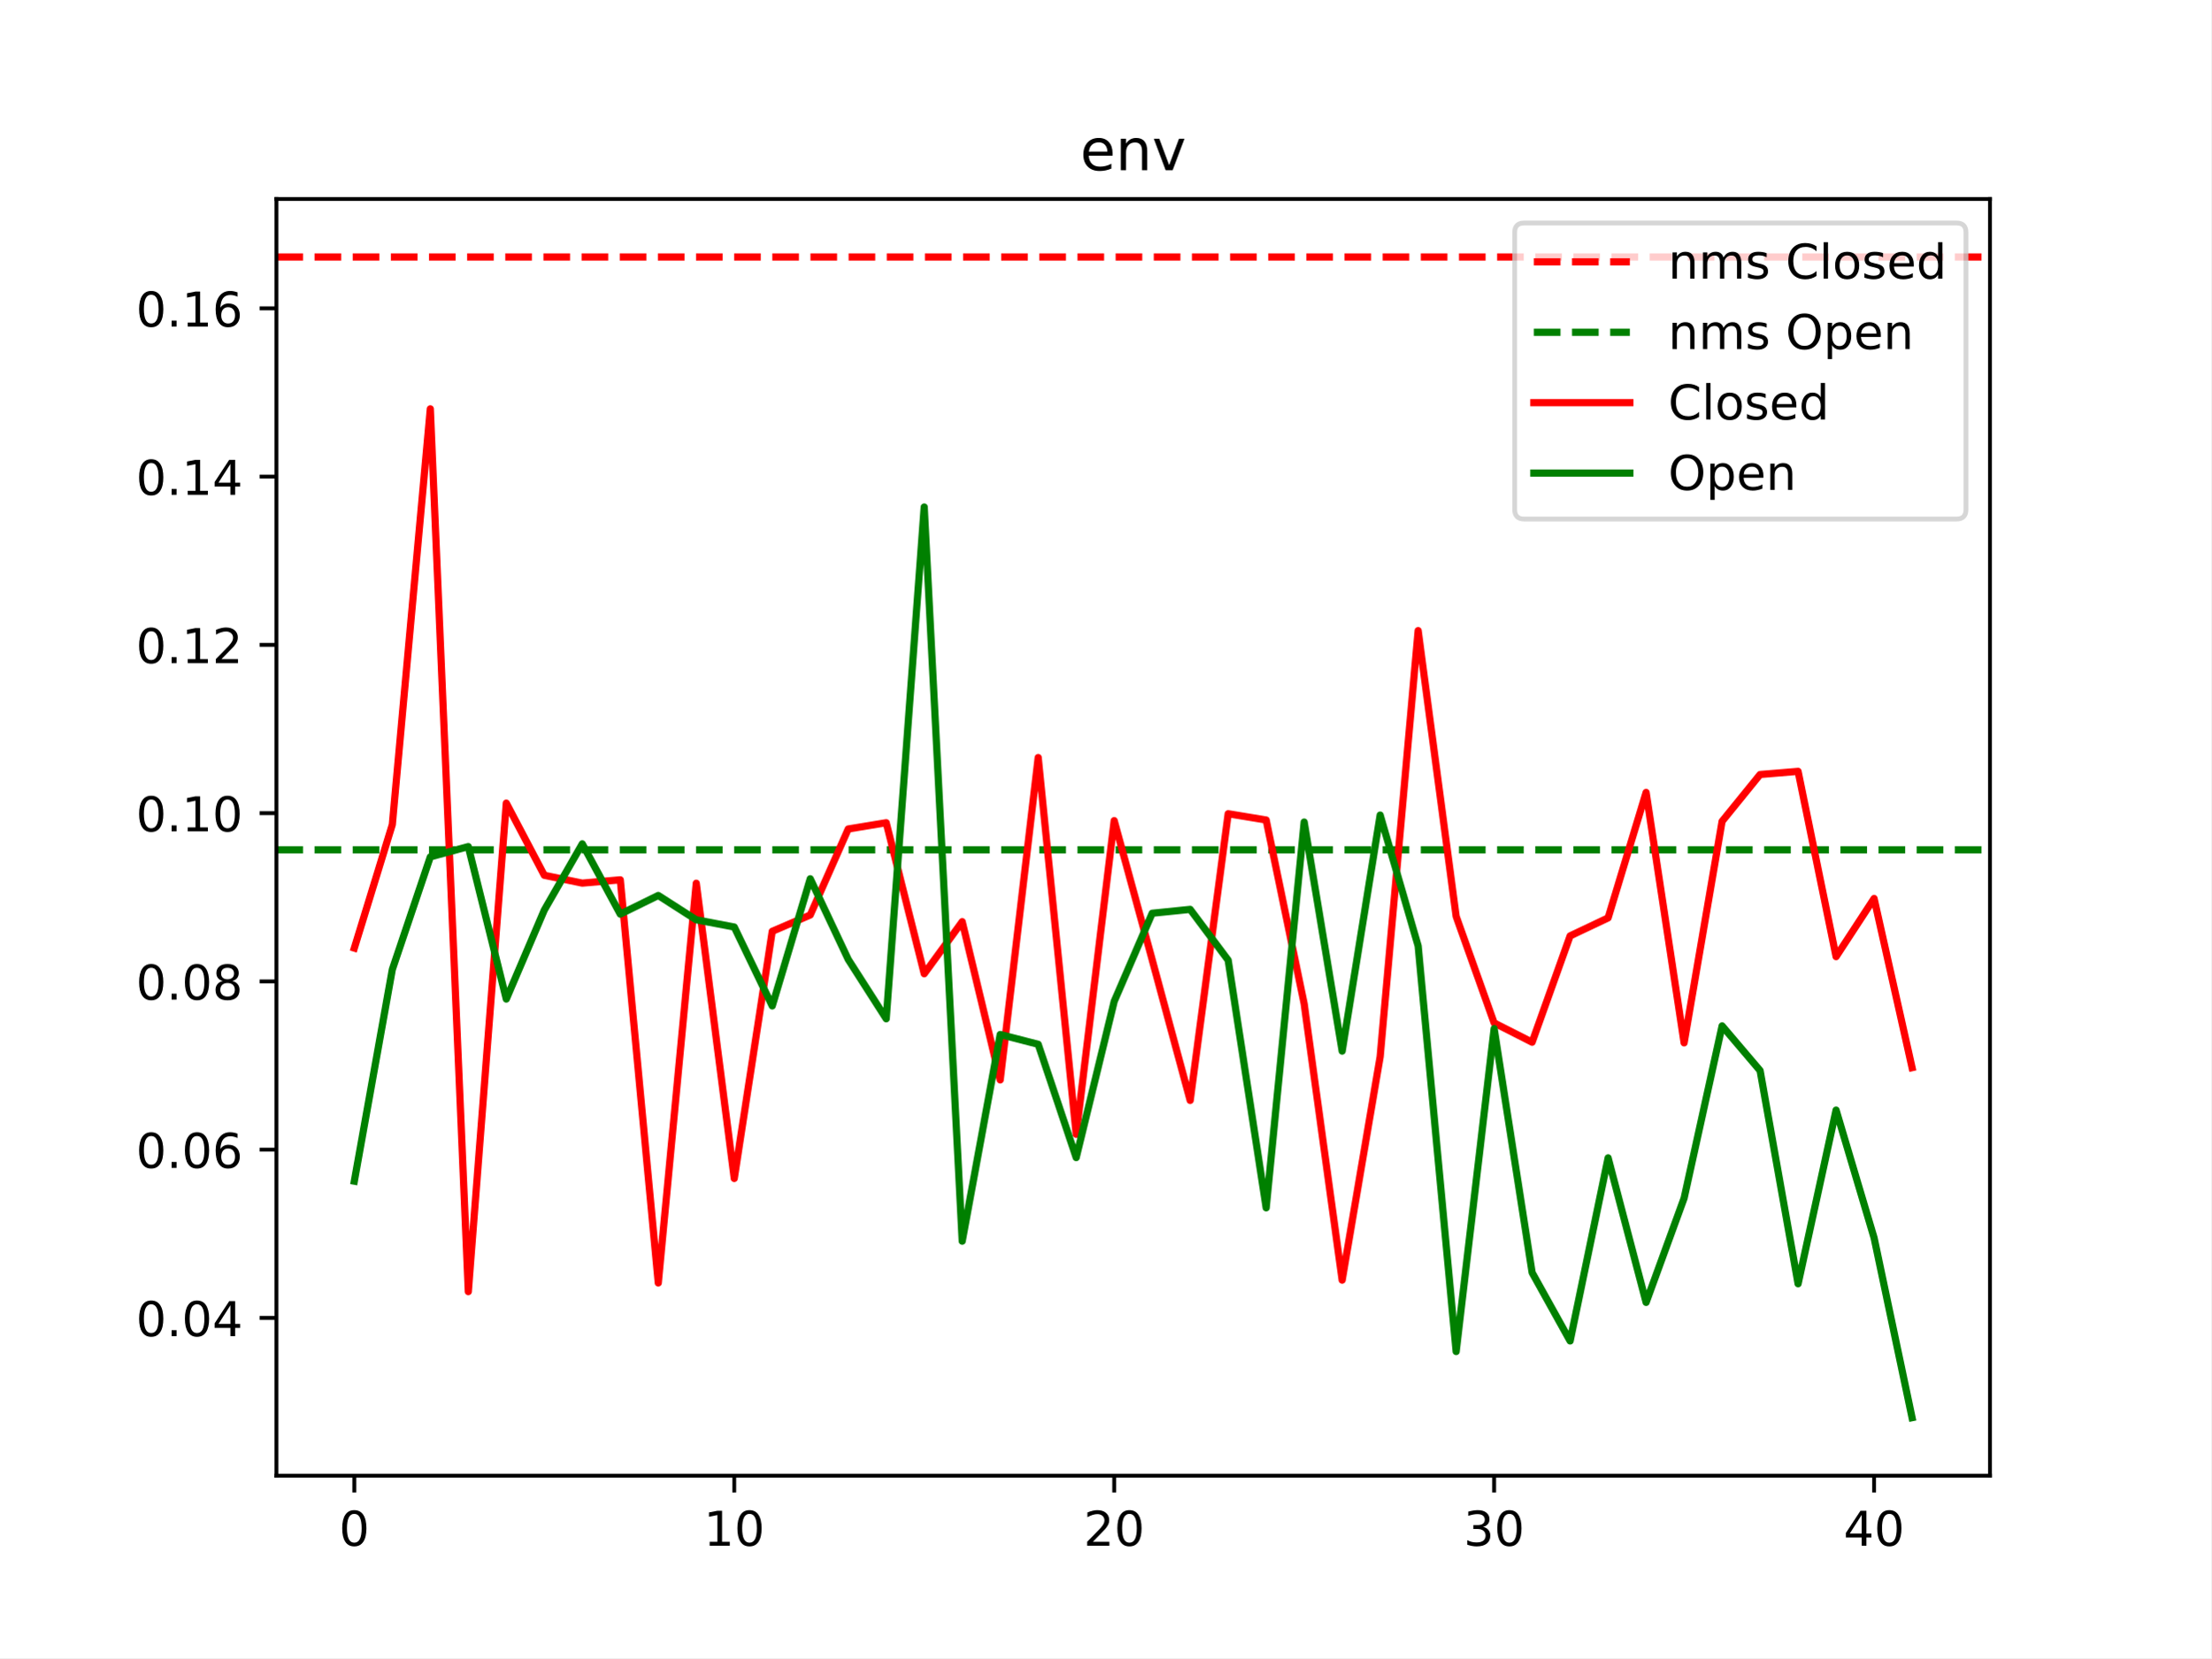
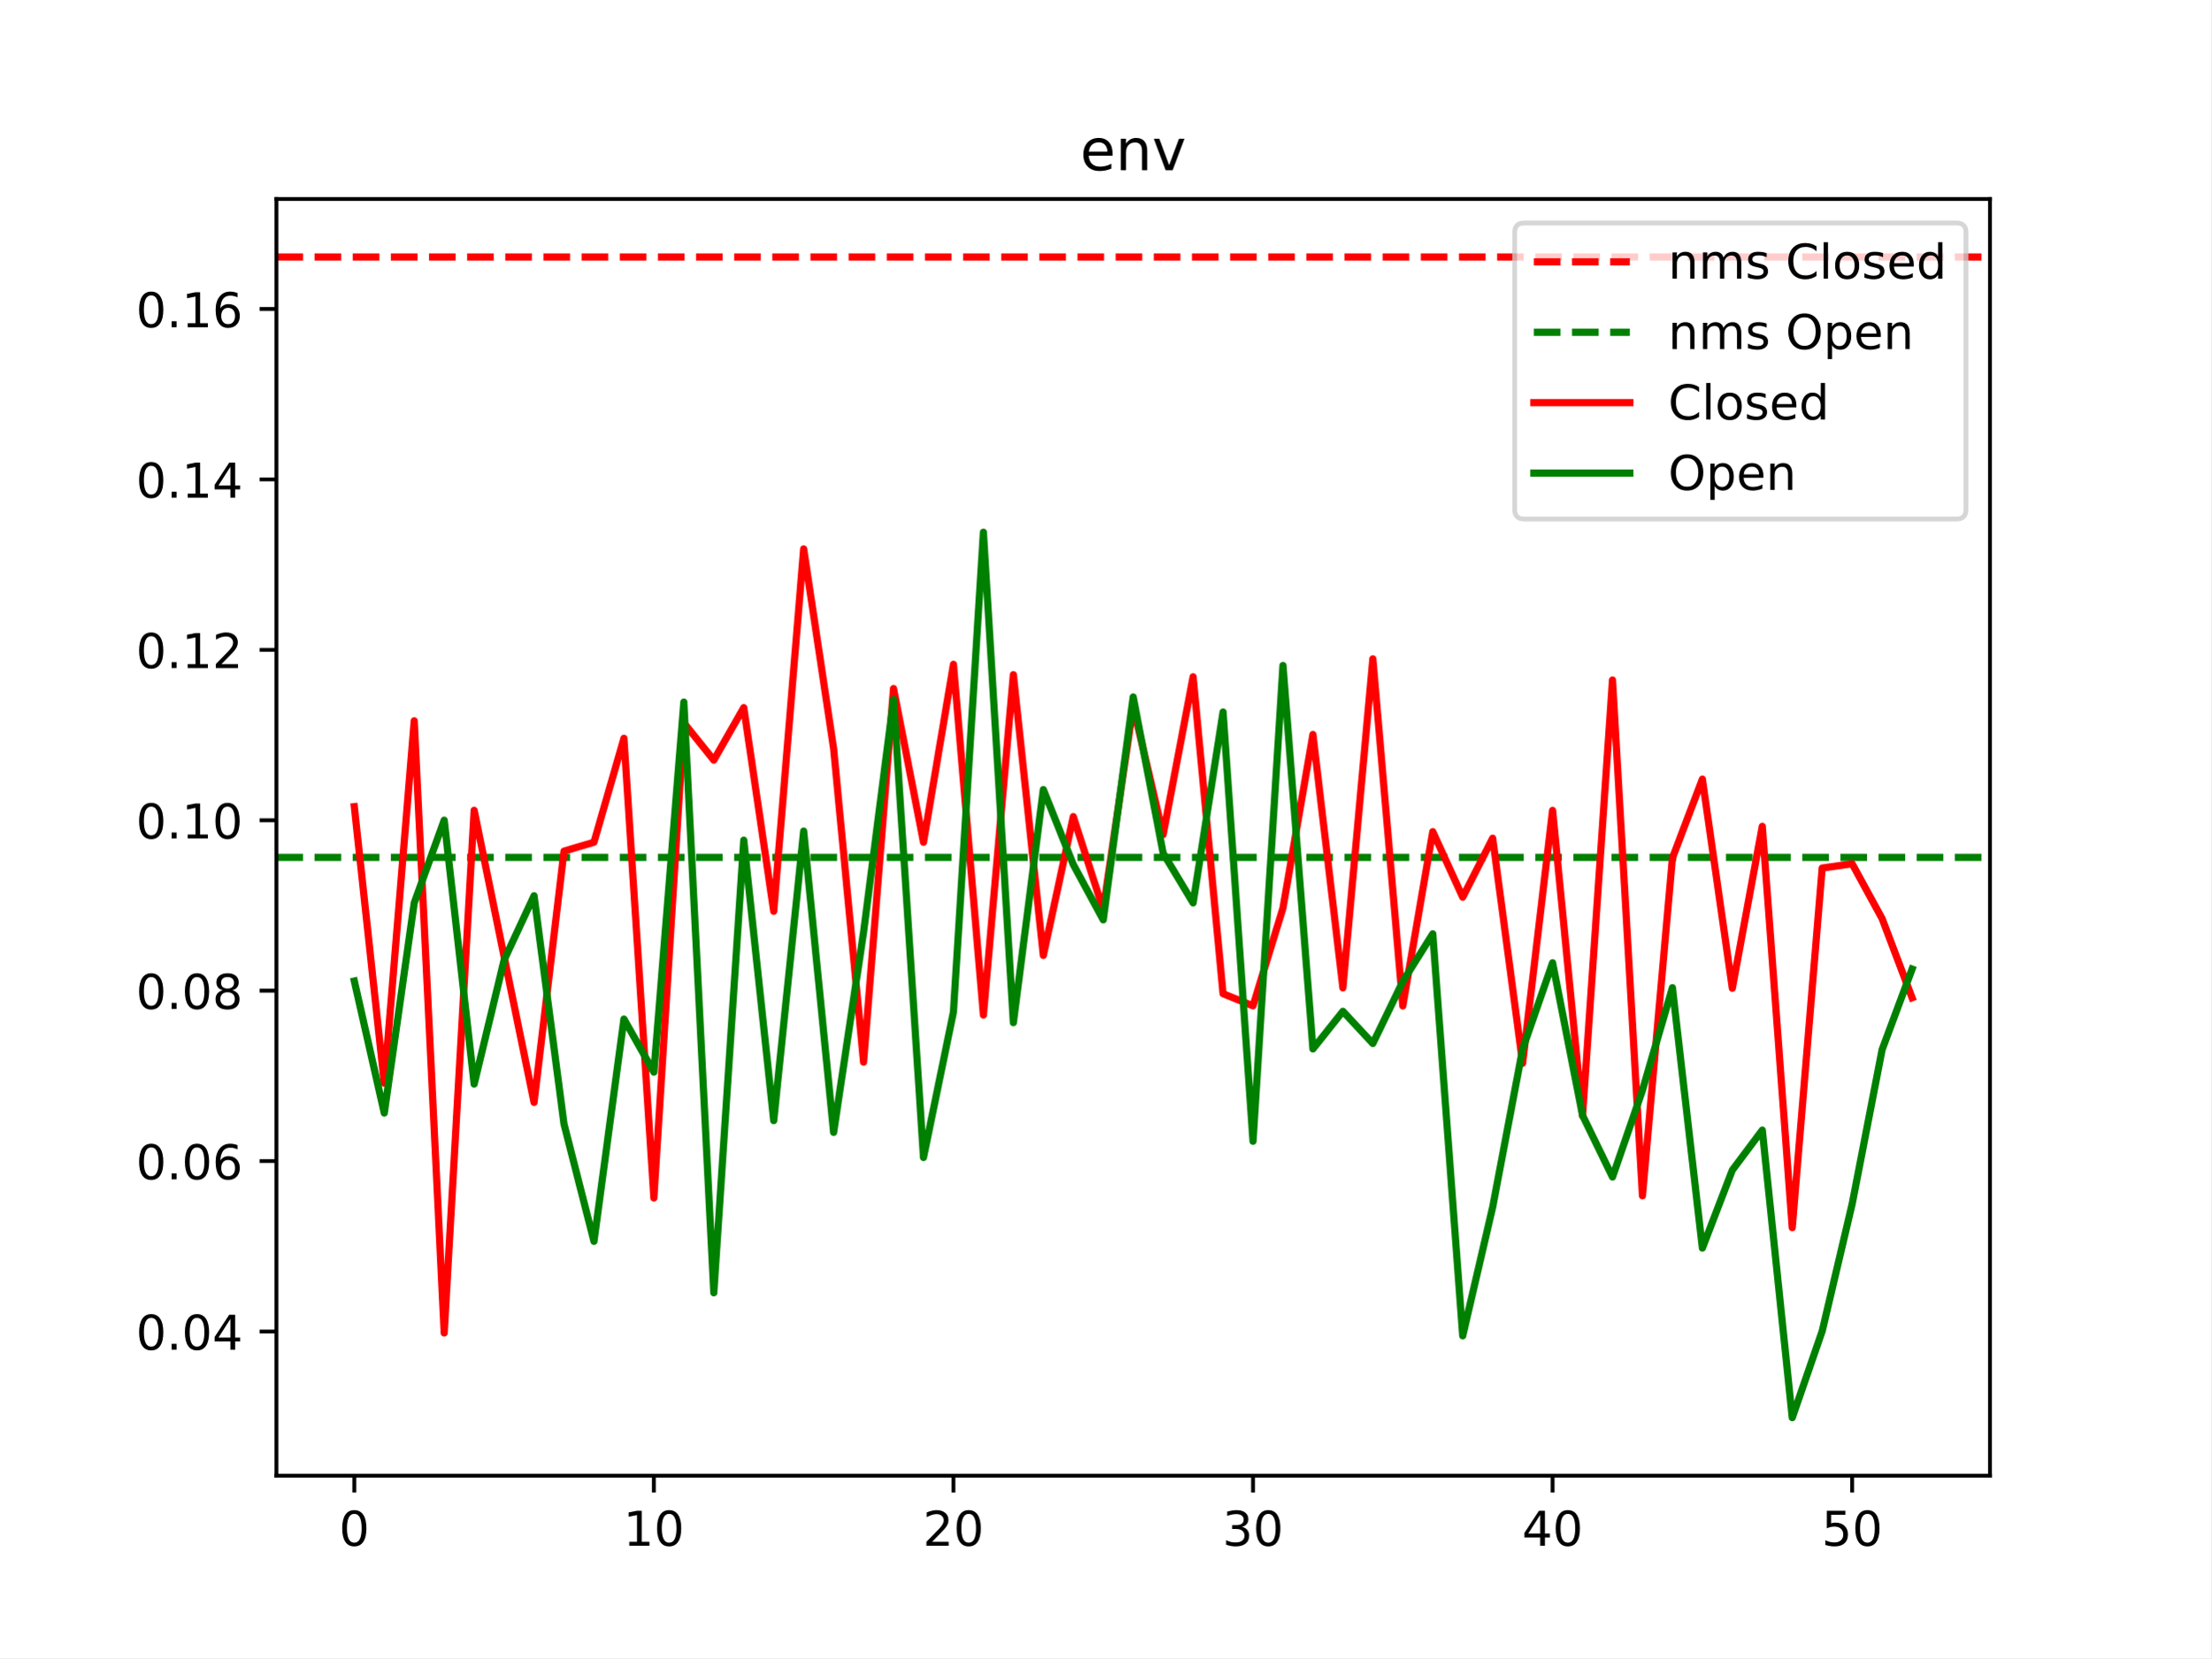
<svg xmlns="http://www.w3.org/2000/svg" xmlns:xlink="http://www.w3.org/1999/xlink" width="460.8pt" height="345.6pt" viewBox="0 0 460.8 345.6" version="1.1">
  <defs>
    <style type="text/css">*{stroke-linejoin: round; stroke-linecap: butt}</style>
  </defs>
  <g id="figure_1">
    <g id="patch_1">
      <path d="M 0 345.6  L 460.8 345.6  L 460.8 0  L 0 0  z " style="fill: #ffffff" />
    </g>
    <g id="axes_1">
      <g id="patch_2">
        <path d="M 57.6 307.584  L 414.72 307.584  L 414.72 41.472  L 57.6 41.472  z " style="fill: #ffffff" />
      </g>
      <g id="matplotlib.axis_1">
        <g id="xtick_1">
          <g id="line2d_1">
            <defs>
-               <path id="mfb19bbfc4d" d="M 0 0  L 0 3.5  " style="stroke: #000000; stroke-width: 0.8" />
+               <path id="mb2ad632a63" d="M 0 0  L 0 3.5  " style="stroke: #000000; stroke-width: 0.8" />
            </defs>
            <g>
-               <use xlink:href="#mfb19bbfc4d" x="73.833" y="307.584" style="stroke: #000000; stroke-width: 0.8" />
+               <use xlink:href="#mb2ad632a63" x="73.833" y="307.584" style="stroke: #000000; stroke-width: 0.8" />
            </g>
          </g>
          <g id="text_1">
            <g transform="translate(70.65148 322.1824) scale(0.1 -0.1)">
              <defs>
                <path id="DejaVuSans-30" d="M 2034 4250  Q 1547 4250 1301 3770  Q 1056 3291 1056 2328  Q 1056 1369 1301 889  Q 1547 409 2034 409  Q 2525 409 2770 889  Q 3016 1369 3016 2328  Q 3016 3291 2770 3770  Q 2525 4250 2034 4250  z M 2034 4750  Q 2819 4750 3233 4129  Q 3647 3509 3647 2328  Q 3647 1150 3233 529  Q 2819 -91 2034 -91  Q 1250 -91 836 529  Q 422 1150 422 2328  Q 422 3509 836 4129  Q 1250 4750 2034 4750  z " transform="scale(0.015625)" />
              </defs>
              <use xlink:href="#DejaVuSans-30" />
            </g>
          </g>
        </g>
        <g id="xtick_2">
          <g id="line2d_2">
            <g>
-               <use xlink:href="#mfb19bbfc4d" x="153.017" y="307.584" style="stroke: #000000; stroke-width: 0.8" />
+               <use xlink:href="#mb2ad632a63" x="136.266" y="307.584" style="stroke: #000000; stroke-width: 0.8" />
            </g>
          </g>
          <g id="text_2">
-             <g transform="translate(146.6543 322.1824) scale(0.1 -0.1)">
+             <g transform="translate(129.9038 322.1824) scale(0.1 -0.1)">
              <defs>
                <path id="DejaVuSans-31" d="M 794 531  L 1825 531  L 1825 4091  L 703 3866  L 703 4441  L 1819 4666  L 2450 4666  L 2450 531  L 3481 531  L 3481 0  L 794 0  L 794 531  z " transform="scale(0.015625)" />
              </defs>
              <use xlink:href="#DejaVuSans-31" />
              <use xlink:href="#DejaVuSans-30" x="63.623" />
            </g>
          </g>
        </g>
        <g id="xtick_3">
          <g id="line2d_3">
            <g>
-               <use xlink:href="#mfb19bbfc4d" x="232.201" y="307.584" style="stroke: #000000; stroke-width: 0.8" />
+               <use xlink:href="#mb2ad632a63" x="198.7" y="307.584" style="stroke: #000000; stroke-width: 0.8" />
            </g>
          </g>
          <g id="text_3">
-             <g transform="translate(225.8383 322.1824) scale(0.1 -0.1)">
+             <g transform="translate(192.3374 322.1824) scale(0.1 -0.1)">
              <defs>
                <path id="DejaVuSans-32" d="M 1228 531  L 3431 531  L 3431 0  L 469 0  L 469 531  Q 828 903 1448 1529  Q 2069 2156 2228 2338  Q 2531 2678 2651 2914  Q 2772 3150 2772 3378  Q 2772 3750 2511 3984  Q 2250 4219 1831 4219  Q 1534 4219 1204 4116  Q 875 4013 500 3803  L 500 4441  Q 881 4594 1212 4672  Q 1544 4750 1819 4750  Q 2544 4750 2975 4387  Q 3406 4025 3406 3419  Q 3406 3131 3298 2873  Q 3191 2616 2906 2266  Q 2828 2175 2409 1742  Q 1991 1309 1228 531  z " transform="scale(0.015625)" />
              </defs>
              <use xlink:href="#DejaVuSans-32" />
              <use xlink:href="#DejaVuSans-30" x="63.623" />
            </g>
          </g>
        </g>
        <g id="xtick_4">
          <g id="line2d_4">
            <g>
-               <use xlink:href="#mfb19bbfc4d" x="311.385" y="307.584" style="stroke: #000000; stroke-width: 0.8" />
+               <use xlink:href="#mb2ad632a63" x="261.133" y="307.584" style="stroke: #000000; stroke-width: 0.8" />
            </g>
          </g>
          <g id="text_4">
-             <g transform="translate(305.0223 322.1824) scale(0.1 -0.1)">
+             <g transform="translate(254.7709 322.1824) scale(0.1 -0.1)">
              <defs>
                <path id="DejaVuSans-33" d="M 2597 2516  Q 3050 2419 3304 2112  Q 3559 1806 3559 1356  Q 3559 666 3084 287  Q 2609 -91 1734 -91  Q 1441 -91 1130 -33  Q 819 25 488 141  L 488 750  Q 750 597 1062 519  Q 1375 441 1716 441  Q 2309 441 2620 675  Q 2931 909 2931 1356  Q 2931 1769 2642 2001  Q 2353 2234 1838 2234  L 1294 2234  L 1294 2753  L 1863 2753  Q 2328 2753 2575 2939  Q 2822 3125 2822 3475  Q 2822 3834 2567 4026  Q 2313 4219 1838 4219  Q 1578 4219 1281 4162  Q 984 4106 628 3988  L 628 4550  Q 988 4650 1302 4700  Q 1616 4750 1894 4750  Q 2613 4750 3031 4423  Q 3450 4097 3450 3541  Q 3450 3153 3228 2886  Q 3006 2619 2597 2516  z " transform="scale(0.015625)" />
              </defs>
              <use xlink:href="#DejaVuSans-33" />
              <use xlink:href="#DejaVuSans-30" x="63.623" />
            </g>
          </g>
        </g>
        <g id="xtick_5">
          <g id="line2d_5">
            <g>
-               <use xlink:href="#mfb19bbfc4d" x="390.569" y="307.584" style="stroke: #000000; stroke-width: 0.8" />
+               <use xlink:href="#mb2ad632a63" x="323.567" y="307.584" style="stroke: #000000; stroke-width: 0.8" />
            </g>
          </g>
          <g id="text_5">
-             <g transform="translate(384.2064 322.1824) scale(0.1 -0.1)">
+             <g transform="translate(317.2045 322.1824) scale(0.1 -0.1)">
              <defs>
                <path id="DejaVuSans-34" d="M 2419 4116  L 825 1625  L 2419 1625  L 2419 4116  z M 2253 4666  L 3047 4666  L 3047 1625  L 3713 1625  L 3713 1100  L 3047 1100  L 3047 0  L 2419 0  L 2419 1100  L 313 1100  L 313 1709  L 2253 4666  z " transform="scale(0.015625)" />
              </defs>
              <use xlink:href="#DejaVuSans-34" />
+               <use xlink:href="#DejaVuSans-30" x="63.623" />
+             </g>
+           </g>
+         </g>
+         <g id="xtick_6">
+           <g id="line2d_6">
+             <g>
+               <use xlink:href="#mb2ad632a63" x="386.001" y="307.584" style="stroke: #000000; stroke-width: 0.8" />
+             </g>
+           </g>
+           <g id="text_6">
+             <g transform="translate(379.6381 322.1824) scale(0.1 -0.1)">
+               <defs>
+                 <path id="DejaVuSans-35" d="M 691 4666  L 3169 4666  L 3169 4134  L 1269 4134  L 1269 2991  Q 1406 3038 1543 3061  Q 1681 3084 1819 3084  Q 2600 3084 3056 2656  Q 3513 2228 3513 1497  Q 3513 744 3044 326  Q 2575 -91 1722 -91  Q 1428 -91 1123 -41  Q 819 9 494 109  L 494 744  Q 775 591 1075 516  Q 1375 441 1709 441  Q 2250 441 2565 725  Q 2881 1009 2881 1497  Q 2881 1984 2565 2268  Q 2250 2553 1709 2553  Q 1456 2553 1204 2497  Q 953 2441 691 2322  L 691 4666  z " transform="scale(0.015625)" />
+               </defs>
+               <use xlink:href="#DejaVuSans-35" />
              <use xlink:href="#DejaVuSans-30" x="63.623" />
            </g>
          </g>
        </g>
      </g>
      <g id="matplotlib.axis_2">
        <g id="ytick_1">
-           <g id="line2d_6">
+           <g id="line2d_7">
            <defs>
-               <path id="mdecfc1f6ef" d="M 0 0  L -3.5 0  " style="stroke: #000000; stroke-width: 0.8" />
+               <path id="m2da322810d" d="M 0 0  L -3.5 0  " style="stroke: #000000; stroke-width: 0.8" />
            </defs>
            <g>
-               <use xlink:href="#mdecfc1f6ef" x="57.6" y="274.697" style="stroke: #000000; stroke-width: 0.8" />
-             </g>
-           </g>
-           <g id="text_6">
-             <g transform="translate(28.33438 278.4966) scale(0.1 -0.1)">
+               <use xlink:href="#m2da322810d" x="57.6" y="277.531" style="stroke: #000000; stroke-width: 0.8" />
+             </g>
+           </g>
+           <g id="text_7">
+             <g transform="translate(28.33438 281.3299) scale(0.1 -0.1)">
              <defs>
                <path id="DejaVuSans-2e" d="M 684 794  L 1344 794  L 1344 0  L 684 0  L 684 794  z " transform="scale(0.015625)" />
              </defs>
              <use xlink:href="#DejaVuSans-30" />
              <use xlink:href="#DejaVuSans-2e" x="63.623" />
              <use xlink:href="#DejaVuSans-30" x="95.41" />
              <use xlink:href="#DejaVuSans-34" x="159.033" />
            </g>
          </g>
        </g>
        <g id="ytick_2">
-           <g id="line2d_7">
-             <g>
-               <use xlink:href="#mdecfc1f6ef" x="57.6" y="239.625" style="stroke: #000000; stroke-width: 0.8" />
-             </g>
-           </g>
-           <g id="text_7">
-             <g transform="translate(28.33438 243.4239) scale(0.1 -0.1)">
+           <g id="line2d_8">
+             <g>
+               <use xlink:href="#m2da322810d" x="57.6" y="242.009" style="stroke: #000000; stroke-width: 0.8" />
+             </g>
+           </g>
+           <g id="text_8">
+             <g transform="translate(28.33438 245.8079) scale(0.1 -0.1)">
              <defs>
                <path id="DejaVuSans-36" d="M 2113 2584  Q 1688 2584 1439 2293  Q 1191 2003 1191 1497  Q 1191 994 1439 701  Q 1688 409 2113 409  Q 2538 409 2786 701  Q 3034 994 3034 1497  Q 3034 2003 2786 2293  Q 2538 2584 2113 2584  z M 3366 4563  L 3366 3988  Q 3128 4100 2886 4159  Q 2644 4219 2406 4219  Q 1781 4219 1451 3797  Q 1122 3375 1075 2522  Q 1259 2794 1537 2939  Q 1816 3084 2150 3084  Q 2853 3084 3261 2657  Q 3669 2231 3669 1497  Q 3669 778 3244 343  Q 2819 -91 2113 -91  Q 1303 -91 875 529  Q 447 1150 447 2328  Q 447 3434 972 4092  Q 1497 4750 2381 4750  Q 2619 4750 2861 4703  Q 3103 4656 3366 4563  z " transform="scale(0.015625)" />
              </defs>
              <use xlink:href="#DejaVuSans-30" />
              <use xlink:href="#DejaVuSans-2e" x="63.623" />
              <use xlink:href="#DejaVuSans-30" x="95.41" />
              <use xlink:href="#DejaVuSans-36" x="159.033" />
            </g>
          </g>
        </g>
        <g id="ytick_3">
-           <g id="line2d_8">
-             <g>
-               <use xlink:href="#mdecfc1f6ef" x="57.6" y="204.552" style="stroke: #000000; stroke-width: 0.8" />
-             </g>
-           </g>
-           <g id="text_8">
-             <g transform="translate(28.33438 208.3513) scale(0.1 -0.1)">
+           <g id="line2d_9">
+             <g>
+               <use xlink:href="#m2da322810d" x="57.6" y="206.487" style="stroke: #000000; stroke-width: 0.8" />
+             </g>
+           </g>
+           <g id="text_9">
+             <g transform="translate(28.33438 210.2858) scale(0.1 -0.1)">
              <defs>
                <path id="DejaVuSans-38" d="M 2034 2216  Q 1584 2216 1326 1975  Q 1069 1734 1069 1313  Q 1069 891 1326 650  Q 1584 409 2034 409  Q 2484 409 2743 651  Q 3003 894 3003 1313  Q 3003 1734 2745 1975  Q 2488 2216 2034 2216  z M 1403 2484  Q 997 2584 770 2862  Q 544 3141 544 3541  Q 544 4100 942 4425  Q 1341 4750 2034 4750  Q 2731 4750 3128 4425  Q 3525 4100 3525 3541  Q 3525 3141 3298 2862  Q 3072 2584 2669 2484  Q 3125 2378 3379 2068  Q 3634 1759 3634 1313  Q 3634 634 3220 271  Q 2806 -91 2034 -91  Q 1263 -91 848 271  Q 434 634 434 1313  Q 434 1759 690 2068  Q 947 2378 1403 2484  z M 1172 3481  Q 1172 3119 1398 2916  Q 1625 2713 2034 2713  Q 2441 2713 2670 2916  Q 2900 3119 2900 3481  Q 2900 3844 2670 4047  Q 2441 4250 2034 4250  Q 1625 4250 1398 4047  Q 1172 3844 1172 3481  z " transform="scale(0.015625)" />
              </defs>
              <use xlink:href="#DejaVuSans-30" />
              <use xlink:href="#DejaVuSans-2e" x="63.623" />
              <use xlink:href="#DejaVuSans-30" x="95.41" />
              <use xlink:href="#DejaVuSans-38" x="159.033" />
            </g>
          </g>
        </g>
        <g id="ytick_4">
-           <g id="line2d_9">
-             <g>
-               <use xlink:href="#mdecfc1f6ef" x="57.6" y="169.479" style="stroke: #000000; stroke-width: 0.8" />
-             </g>
-           </g>
-           <g id="text_9">
-             <g transform="translate(28.33438 173.2786) scale(0.1 -0.1)">
+           <g id="line2d_10">
+             <g>
+               <use xlink:href="#m2da322810d" x="57.6" y="170.965" style="stroke: #000000; stroke-width: 0.8" />
+             </g>
+           </g>
+           <g id="text_10">
+             <g transform="translate(28.33438 174.7638) scale(0.1 -0.1)">
              <use xlink:href="#DejaVuSans-30" />
              <use xlink:href="#DejaVuSans-2e" x="63.623" />
              <use xlink:href="#DejaVuSans-31" x="95.41" />
              <use xlink:href="#DejaVuSans-30" x="159.033" />
            </g>
          </g>
        </g>
        <g id="ytick_5">
-           <g id="line2d_10">
-             <g>
-               <use xlink:href="#mdecfc1f6ef" x="57.6" y="134.407" style="stroke: #000000; stroke-width: 0.8" />
-             </g>
-           </g>
-           <g id="text_10">
-             <g transform="translate(28.33438 138.2059) scale(0.1 -0.1)">
+           <g id="line2d_11">
+             <g>
+               <use xlink:href="#m2da322810d" x="57.6" y="135.443" style="stroke: #000000; stroke-width: 0.8" />
+             </g>
+           </g>
+           <g id="text_11">
+             <g transform="translate(28.33438 139.2417) scale(0.1 -0.1)">
              <use xlink:href="#DejaVuSans-30" />
              <use xlink:href="#DejaVuSans-2e" x="63.623" />
              <use xlink:href="#DejaVuSans-31" x="95.41" />
              <use xlink:href="#DejaVuSans-32" x="159.033" />
            </g>
          </g>
        </g>
        <g id="ytick_6">
-           <g id="line2d_11">
-             <g>
-               <use xlink:href="#mdecfc1f6ef" x="57.6" y="99.334" style="stroke: #000000; stroke-width: 0.8" />
-             </g>
-           </g>
-           <g id="text_11">
-             <g transform="translate(28.33438 103.1333) scale(0.1 -0.1)">
+           <g id="line2d_12">
+             <g>
+               <use xlink:href="#m2da322810d" x="57.6" y="99.92" style="stroke: #000000; stroke-width: 0.8" />
+             </g>
+           </g>
+           <g id="text_12">
+             <g transform="translate(28.33438 103.7197) scale(0.1 -0.1)">
              <use xlink:href="#DejaVuSans-30" />
              <use xlink:href="#DejaVuSans-2e" x="63.623" />
              <use xlink:href="#DejaVuSans-31" x="95.41" />
              <use xlink:href="#DejaVuSans-34" x="159.033" />
            </g>
          </g>
        </g>
        <g id="ytick_7">
-           <g id="line2d_12">
-             <g>
-               <use xlink:href="#mdecfc1f6ef" x="57.6" y="64.261" style="stroke: #000000; stroke-width: 0.8" />
-             </g>
-           </g>
-           <g id="text_12">
-             <g transform="translate(28.33438 68.0606) scale(0.1 -0.1)">
+           <g id="line2d_13">
+             <g>
+               <use xlink:href="#m2da322810d" x="57.6" y="64.398" style="stroke: #000000; stroke-width: 0.8" />
+             </g>
+           </g>
+           <g id="text_13">
+             <g transform="translate(28.33438 68.19762) scale(0.1 -0.1)">
              <use xlink:href="#DejaVuSans-30" />
              <use xlink:href="#DejaVuSans-2e" x="63.623" />
              <use xlink:href="#DejaVuSans-31" x="95.41" />
              <use xlink:href="#DejaVuSans-36" x="159.033" />
            </g>
          </g>
        </g>
      </g>
-       <g id="line2d_13">
-         <path d="M 57.6 53.568  L 414.72 53.568  " clip-path="url(#pfb1bced8fd)" style="fill: none; stroke-dasharray: 5.55,2.4; stroke-dashoffset: 0; stroke: #ff0000; stroke-width: 1.5" />
-       </g>
      <g id="line2d_14">
-         <path d="M 57.6 177.125  L 414.72 177.125  " clip-path="url(#pfb1bced8fd)" style="fill: none; stroke-dasharray: 5.55,2.4; stroke-dashoffset: 0; stroke: #008000; stroke-width: 1.5" />
+         <path d="M 57.6 53.568  L 414.72 53.568  " clip-path="url(#p396cfdc07b)" style="fill: none; stroke-dasharray: 5.55,2.4; stroke-dashoffset: 0; stroke: #ff0000; stroke-width: 1.5" />
      </g>
      <g id="line2d_15">
-         <path d="M 73.833 197.611  L 81.751 171.867  L 89.67 85.214  L 97.588 269.224  L 105.506 167.391  L 113.425 182.435  L 121.343 184.069  L 129.262 183.38  L 137.18 267.415  L 145.098 184.093  L 153.017 245.636  L 160.935 194.116  L 168.854 190.715  L 176.772 172.784  L 184.69 171.485  L 192.609 202.963  L 200.527 192.106  L 208.446 225.091  L 216.364 157.891  L 224.282 236.421  L 232.201 171.046  L 240.119 200.05  L 248.038 229.372  L 255.956 169.61  L 263.874 170.912  L 271.793 209.227  L 279.711 266.822  L 287.63 220.242  L 295.548 131.443  L 303.466 190.997  L 311.385 213.213  L 319.303 217.23  L 327.222 195.065  L 335.14 191.317  L 343.058 165.166  L 350.977 217.365  L 358.895 171.186  L 366.814 161.427  L 374.732 160.774  L 382.65 199.393  L 390.569 187.275  L 398.487 222.528  " clip-path="url(#pfb1bced8fd)" style="fill: none; stroke: #ff0000; stroke-width: 1.5; stroke-linecap: square" />
+         <path d="M 57.6 178.708  L 414.72 178.708  " clip-path="url(#p396cfdc07b)" style="fill: none; stroke-dasharray: 5.55,2.4; stroke-dashoffset: 0; stroke: #008000; stroke-width: 1.5" />
      </g>
      <g id="line2d_16">
-         <path d="M 73.833 246.194  L 81.751 202.079  L 89.67 178.604  L 97.588 176.459  L 105.506 208.236  L 113.425 189.693  L 121.343 175.885  L 129.262 190.532  L 137.18 186.642  L 145.098 191.717  L 153.017 193.217  L 160.935 209.669  L 168.854 183.162  L 176.772 199.977  L 184.69 212.348  L 192.609 105.673  L 200.527 258.701  L 208.446 215.624  L 216.364 217.662  L 224.282 241.279  L 232.201 208.719  L 240.119 190.349  L 248.038 189.542  L 255.956 200.135  L 263.874 251.756  L 271.793 171.343  L 279.711 219.086  L 287.63 169.889  L 295.548 197.17  L 303.466 281.707  L 311.385 214.395  L 319.303 265.254  L 327.222 279.5  L 335.14 241.338  L 343.058 271.464  L 350.977 249.735  L 358.895 213.828  L 366.814 223.145  L 374.732 267.585  L 382.65 231.376  L 390.569 258.002  L 398.487 295.488  " clip-path="url(#pfb1bced8fd)" style="fill: none; stroke: #008000; stroke-width: 1.5; stroke-linecap: square" />
+         <path d="M 73.833 168.137  L 80.076 225.774  L 86.319 150.235  L 92.563 277.841  L 98.806 168.891  L 105.05 199.393  L 111.293 229.781  L 117.536 177.401  L 123.78 175.549  L 130.023 153.881  L 136.266 249.702  L 142.51 150.671  L 148.753 158.436  L 154.996 147.491  L 161.24 189.942  L 167.483 114.403  L 173.726 156.028  L 179.97 221.394  L 186.213 143.504  L 192.457 175.558  L 198.7 138.463  L 204.943 211.57  L 211.187 140.62  L 217.43 199.148  L 223.673 170.207  L 229.917 189.595  L 236.16 147.17  L 242.403 173.952  L 248.647 141.065  L 254.89 207.126  L 261.133 209.652  L 267.377 189.258  L 273.62 153.083  L 279.863 205.908  L 286.107 137.315  L 292.35 209.672  L 298.594 173.343  L 304.837 187.004  L 311.08 174.708  L 317.324 221.62  L 323.567 168.905  L 329.81 232.587  L 336.054 141.731  L 342.297 249.24  L 348.54 178.854  L 354.784 162.392  L 361.027 205.986  L 367.27 172.228  L 373.514 255.886  L 379.757 180.923  L 386.001 180.041  L 392.244 191.476  L 398.487 207.959  " clip-path="url(#p396cfdc07b)" style="fill: none; stroke: #ff0000; stroke-width: 1.5; stroke-linecap: square" />
+       </g>
+       <g id="line2d_17">
+         <path d="M 73.833 204.479  L 80.076 231.999  L 86.319 188.195  L 92.563 170.949  L 98.806 225.958  L 105.05 200.094  L 111.293 186.696  L 117.536 234.289  L 123.78 258.738  L 130.023 212.403  L 136.266 223.469  L 142.51 146.338  L 148.753 269.461  L 154.996 175.119  L 161.24 233.578  L 167.483 173.225  L 173.726 236.031  L 179.97 194.284  L 186.213 145.797  L 192.457 241.257  L 198.7 210.903  L 204.943 110.93  L 211.187 213.16  L 217.43 164.572  L 223.673 180.192  L 229.917 191.726  L 236.16 145.266  L 242.403 177.828  L 248.647 188.195  L 254.89 148.398  L 261.133 237.881  L 267.377 138.699  L 273.62 218.633  L 279.863 210.787  L 286.107 217.499  L 292.35 204.566  L 298.594 194.633  L 304.837 278.435  L 311.08 251.595  L 317.324 218.636  L 323.567 200.673  L 329.81 232.477  L 336.054 245.332  L 342.297 227.248  L 348.54 205.86  L 354.784 260.144  L 361.027 243.882  L 367.27 235.555  L 373.514 295.488  L 379.757 277.429  L 386.001 250.922  L 392.244 218.767  L 398.487 201.996  " clip-path="url(#p396cfdc07b)" style="fill: none; stroke: #008000; stroke-width: 1.5; stroke-linecap: square" />
      </g>
      <g id="patch_3">
        <path d="M 57.6 307.584  L 57.6 41.472  " style="fill: none; stroke: #000000; stroke-width: 0.8; stroke-linejoin: miter; stroke-linecap: square" />
      </g>
      <g id="patch_4">
        <path d="M 414.72 307.584  L 414.72 41.472  " style="fill: none; stroke: #000000; stroke-width: 0.8; stroke-linejoin: miter; stroke-linecap: square" />
      </g>
      <g id="patch_5">
        <path d="M 57.6 307.584  L 414.72 307.584  " style="fill: none; stroke: #000000; stroke-width: 0.8; stroke-linejoin: miter; stroke-linecap: square" />
      </g>
      <g id="patch_6">
        <path d="M 57.6 41.472  L 414.72 41.472  " style="fill: none; stroke: #000000; stroke-width: 0.8; stroke-linejoin: miter; stroke-linecap: square" />
      </g>
-       <g id="text_13">
+       <g id="text_14">
        <g transform="translate(225.1144 35.472) scale(0.12 -0.12)">
          <defs>
            <path id="DejaVuSans-65" d="M 3597 1894  L 3597 1613  L 953 1613  Q 991 1019 1311 708  Q 1631 397 2203 397  Q 2534 397 2845 478  Q 3156 559 3463 722  L 3463 178  Q 3153 47 2828 -22  Q 2503 -91 2169 -91  Q 1331 -91 842 396  Q 353 884 353 1716  Q 353 2575 817 3079  Q 1281 3584 2069 3584  Q 2775 3584 3186 3129  Q 3597 2675 3597 1894  z M 3022 2063  Q 3016 2534 2758 2815  Q 2500 3097 2075 3097  Q 1594 3097 1305 2825  Q 1016 2553 972 2059  L 3022 2063  z " transform="scale(0.015625)" />
            <path id="DejaVuSans-6e" d="M 3513 2113  L 3513 0  L 2938 0  L 2938 2094  Q 2938 2591 2744 2837  Q 2550 3084 2163 3084  Q 1697 3084 1428 2787  Q 1159 2491 1159 1978  L 1159 0  L 581 0  L 581 3500  L 1159 3500  L 1159 2956  Q 1366 3272 1645 3428  Q 1925 3584 2291 3584  Q 2894 3584 3203 3211  Q 3513 2838 3513 2113  z " transform="scale(0.015625)" />
            <path id="DejaVuSans-76" d="M 191 3500  L 800 3500  L 1894 563  L 2988 3500  L 3597 3500  L 2284 0  L 1503 0  L 191 3500  z " transform="scale(0.015625)" />
          </defs>
          <use xlink:href="#DejaVuSans-65" />
          <use xlink:href="#DejaVuSans-6e" x="61.523" />
          <use xlink:href="#DejaVuSans-76" x="124.902" />
        </g>
      </g>
      <g id="legend_1">
        <g id="patch_7">
          <path d="M 317.664 108.184  L 407.72 108.184  Q 409.72 108.184 409.72 106.184  L 409.72 48.472  Q 409.72 46.472 407.72 46.472  L 317.664 46.472  Q 315.664 46.472 315.664 48.472  L 315.664 106.184  Q 315.664 108.184 317.664 108.184  z " style="fill: #ffffff; opacity: 0.8; stroke: #cccccc; stroke-linejoin: miter" />
        </g>
-         <g id="line2d_17">
+         <g id="line2d_18">
          <path d="M 319.664 54.57  L 329.664 54.57  L 339.664 54.57  " style="fill: none; stroke-dasharray: 5.55,2.4; stroke-dashoffset: 0; stroke: #ff0000; stroke-width: 1.5" />
        </g>
-         <g id="text_14">
+         <g id="text_15">
          <g transform="translate(347.6637 58.07044) scale(0.1 -0.1)">
            <defs>
              <path id="DejaVuSans-6d" d="M 3328 2828  Q 3544 3216 3844 3400  Q 4144 3584 4550 3584  Q 5097 3584 5394 3201  Q 5691 2819 5691 2113  L 5691 0  L 5113 0  L 5113 2094  Q 5113 2597 4934 2840  Q 4756 3084 4391 3084  Q 3944 3084 3684 2787  Q 3425 2491 3425 1978  L 3425 0  L 2847 0  L 2847 2094  Q 2847 2600 2669 2842  Q 2491 3084 2119 3084  Q 1678 3084 1418 2786  Q 1159 2488 1159 1978  L 1159 0  L 581 0  L 581 3500  L 1159 3500  L 1159 2956  Q 1356 3278 1631 3431  Q 1906 3584 2284 3584  Q 2666 3584 2933 3390  Q 3200 3197 3328 2828  z " transform="scale(0.015625)" />
              <path id="DejaVuSans-73" d="M 2834 3397  L 2834 2853  Q 2591 2978 2328 3040  Q 2066 3103 1784 3103  Q 1356 3103 1142 2972  Q 928 2841 928 2578  Q 928 2378 1081 2264  Q 1234 2150 1697 2047  L 1894 2003  Q 2506 1872 2764 1633  Q 3022 1394 3022 966  Q 3022 478 2636 193  Q 2250 -91 1575 -91  Q 1294 -91 989 -36  Q 684 19 347 128  L 347 722  Q 666 556 975 473  Q 1284 391 1588 391  Q 1994 391 2212 530  Q 2431 669 2431 922  Q 2431 1156 2273 1281  Q 2116 1406 1581 1522  L 1381 1569  Q 847 1681 609 1914  Q 372 2147 372 2553  Q 372 3047 722 3315  Q 1072 3584 1716 3584  Q 2034 3584 2315 3537  Q 2597 3491 2834 3397  z " transform="scale(0.015625)" />
              <path id="DejaVuSans-20" transform="scale(0.015625)" />
              <path id="DejaVuSans-43" d="M 4122 4306  L 4122 3641  Q 3803 3938 3442 4084  Q 3081 4231 2675 4231  Q 1875 4231 1450 3742  Q 1025 3253 1025 2328  Q 1025 1406 1450 917  Q 1875 428 2675 428  Q 3081 428 3442 575  Q 3803 722 4122 1019  L 4122 359  Q 3791 134 3420 21  Q 3050 -91 2638 -91  Q 1578 -91 968 557  Q 359 1206 359 2328  Q 359 3453 968 4101  Q 1578 4750 2638 4750  Q 3056 4750 3426 4639  Q 3797 4528 4122 4306  z " transform="scale(0.015625)" />
              <path id="DejaVuSans-6c" d="M 603 4863  L 1178 4863  L 1178 0  L 603 0  L 603 4863  z " transform="scale(0.015625)" />
              <path id="DejaVuSans-6f" d="M 1959 3097  Q 1497 3097 1228 2736  Q 959 2375 959 1747  Q 959 1119 1226 758  Q 1494 397 1959 397  Q 2419 397 2687 759  Q 2956 1122 2956 1747  Q 2956 2369 2687 2733  Q 2419 3097 1959 3097  z M 1959 3584  Q 2709 3584 3137 3096  Q 3566 2609 3566 1747  Q 3566 888 3137 398  Q 2709 -91 1959 -91  Q 1206 -91 779 398  Q 353 888 353 1747  Q 353 2609 779 3096  Q 1206 3584 1959 3584  z " transform="scale(0.015625)" />
              <path id="DejaVuSans-64" d="M 2906 2969  L 2906 4863  L 3481 4863  L 3481 0  L 2906 0  L 2906 525  Q 2725 213 2448 61  Q 2172 -91 1784 -91  Q 1150 -91 751 415  Q 353 922 353 1747  Q 353 2572 751 3078  Q 1150 3584 1784 3584  Q 2172 3584 2448 3432  Q 2725 3281 2906 2969  z M 947 1747  Q 947 1113 1208 752  Q 1469 391 1925 391  Q 2381 391 2643 752  Q 2906 1113 2906 1747  Q 2906 2381 2643 2742  Q 2381 3103 1925 3103  Q 1469 3103 1208 2742  Q 947 2381 947 1747  z " transform="scale(0.015625)" />
            </defs>
            <use xlink:href="#DejaVuSans-6e" />
            <use xlink:href="#DejaVuSans-6d" x="63.379" />
            <use xlink:href="#DejaVuSans-73" x="160.791" />
            <use xlink:href="#DejaVuSans-20" x="212.891" />
            <use xlink:href="#DejaVuSans-43" x="244.678" />
            <use xlink:href="#DejaVuSans-6c" x="314.502" />
            <use xlink:href="#DejaVuSans-6f" x="342.285" />
            <use xlink:href="#DejaVuSans-73" x="403.467" />
            <use xlink:href="#DejaVuSans-65" x="455.566" />
            <use xlink:href="#DejaVuSans-64" x="517.09" />
          </g>
        </g>
-         <g id="line2d_18">
+         <g id="line2d_19">
          <path d="M 319.664 69.249  L 329.664 69.249  L 339.664 69.249  " style="fill: none; stroke-dasharray: 5.55,2.4; stroke-dashoffset: 0; stroke: #008000; stroke-width: 1.5" />
        </g>
-         <g id="text_15">
+         <g id="text_16">
          <g transform="translate(347.6637 72.74856) scale(0.1 -0.1)">
            <defs>
              <path id="DejaVuSans-4f" d="M 2522 4238  Q 1834 4238 1429 3725  Q 1025 3213 1025 2328  Q 1025 1447 1429 934  Q 1834 422 2522 422  Q 3209 422 3611 934  Q 4013 1447 4013 2328  Q 4013 3213 3611 3725  Q 3209 4238 2522 4238  z M 2522 4750  Q 3503 4750 4090 4092  Q 4678 3434 4678 2328  Q 4678 1225 4090 567  Q 3503 -91 2522 -91  Q 1538 -91 948 565  Q 359 1222 359 2328  Q 359 3434 948 4092  Q 1538 4750 2522 4750  z " transform="scale(0.015625)" />
              <path id="DejaVuSans-70" d="M 1159 525  L 1159 -1331  L 581 -1331  L 581 3500  L 1159 3500  L 1159 2969  Q 1341 3281 1617 3432  Q 1894 3584 2278 3584  Q 2916 3584 3314 3078  Q 3713 2572 3713 1747  Q 3713 922 3314 415  Q 2916 -91 2278 -91  Q 1894 -91 1617 61  Q 1341 213 1159 525  z M 3116 1747  Q 3116 2381 2855 2742  Q 2594 3103 2138 3103  Q 1681 3103 1420 2742  Q 1159 2381 1159 1747  Q 1159 1113 1420 752  Q 1681 391 2138 391  Q 2594 391 2855 752  Q 3116 1113 3116 1747  z " transform="scale(0.015625)" />
            </defs>
            <use xlink:href="#DejaVuSans-6e" />
            <use xlink:href="#DejaVuSans-6d" x="63.379" />
            <use xlink:href="#DejaVuSans-73" x="160.791" />
            <use xlink:href="#DejaVuSans-20" x="212.891" />
            <use xlink:href="#DejaVuSans-4f" x="244.678" />
            <use xlink:href="#DejaVuSans-70" x="323.389" />
            <use xlink:href="#DejaVuSans-65" x="386.865" />
            <use xlink:href="#DejaVuSans-6e" x="448.389" />
          </g>
        </g>
-         <g id="line2d_19">
+         <g id="line2d_20">
          <path d="M 319.664 83.927  L 329.664 83.927  L 339.664 83.927  " style="fill: none; stroke: #ff0000; stroke-width: 1.5; stroke-linecap: square" />
        </g>
-         <g id="text_16">
+         <g id="text_17">
          <g transform="translate(347.6637 87.42669) scale(0.1 -0.1)">
            <use xlink:href="#DejaVuSans-43" />
            <use xlink:href="#DejaVuSans-6c" x="69.824" />
            <use xlink:href="#DejaVuSans-6f" x="97.607" />
            <use xlink:href="#DejaVuSans-73" x="158.789" />
            <use xlink:href="#DejaVuSans-65" x="210.889" />
            <use xlink:href="#DejaVuSans-64" x="272.412" />
          </g>
        </g>
-         <g id="line2d_20">
+         <g id="line2d_21">
          <path d="M 319.664 98.605  L 329.664 98.605  L 339.664 98.605  " style="fill: none; stroke: #008000; stroke-width: 1.5; stroke-linecap: square" />
        </g>
-         <g id="text_17">
+         <g id="text_18">
          <g transform="translate(347.6637 102.1048) scale(0.1 -0.1)">
            <use xlink:href="#DejaVuSans-4f" />
            <use xlink:href="#DejaVuSans-70" x="78.711" />
            <use xlink:href="#DejaVuSans-65" x="142.188" />
            <use xlink:href="#DejaVuSans-6e" x="203.711" />
          </g>
        </g>
      </g>
    </g>
  </g>
  <defs>
-     <clipPath id="pfb1bced8fd">
+     <clipPath id="p396cfdc07b">
      <rect x="57.6" y="41.472" width="357.12" height="266.112" />
    </clipPath>
  </defs>
</svg>
